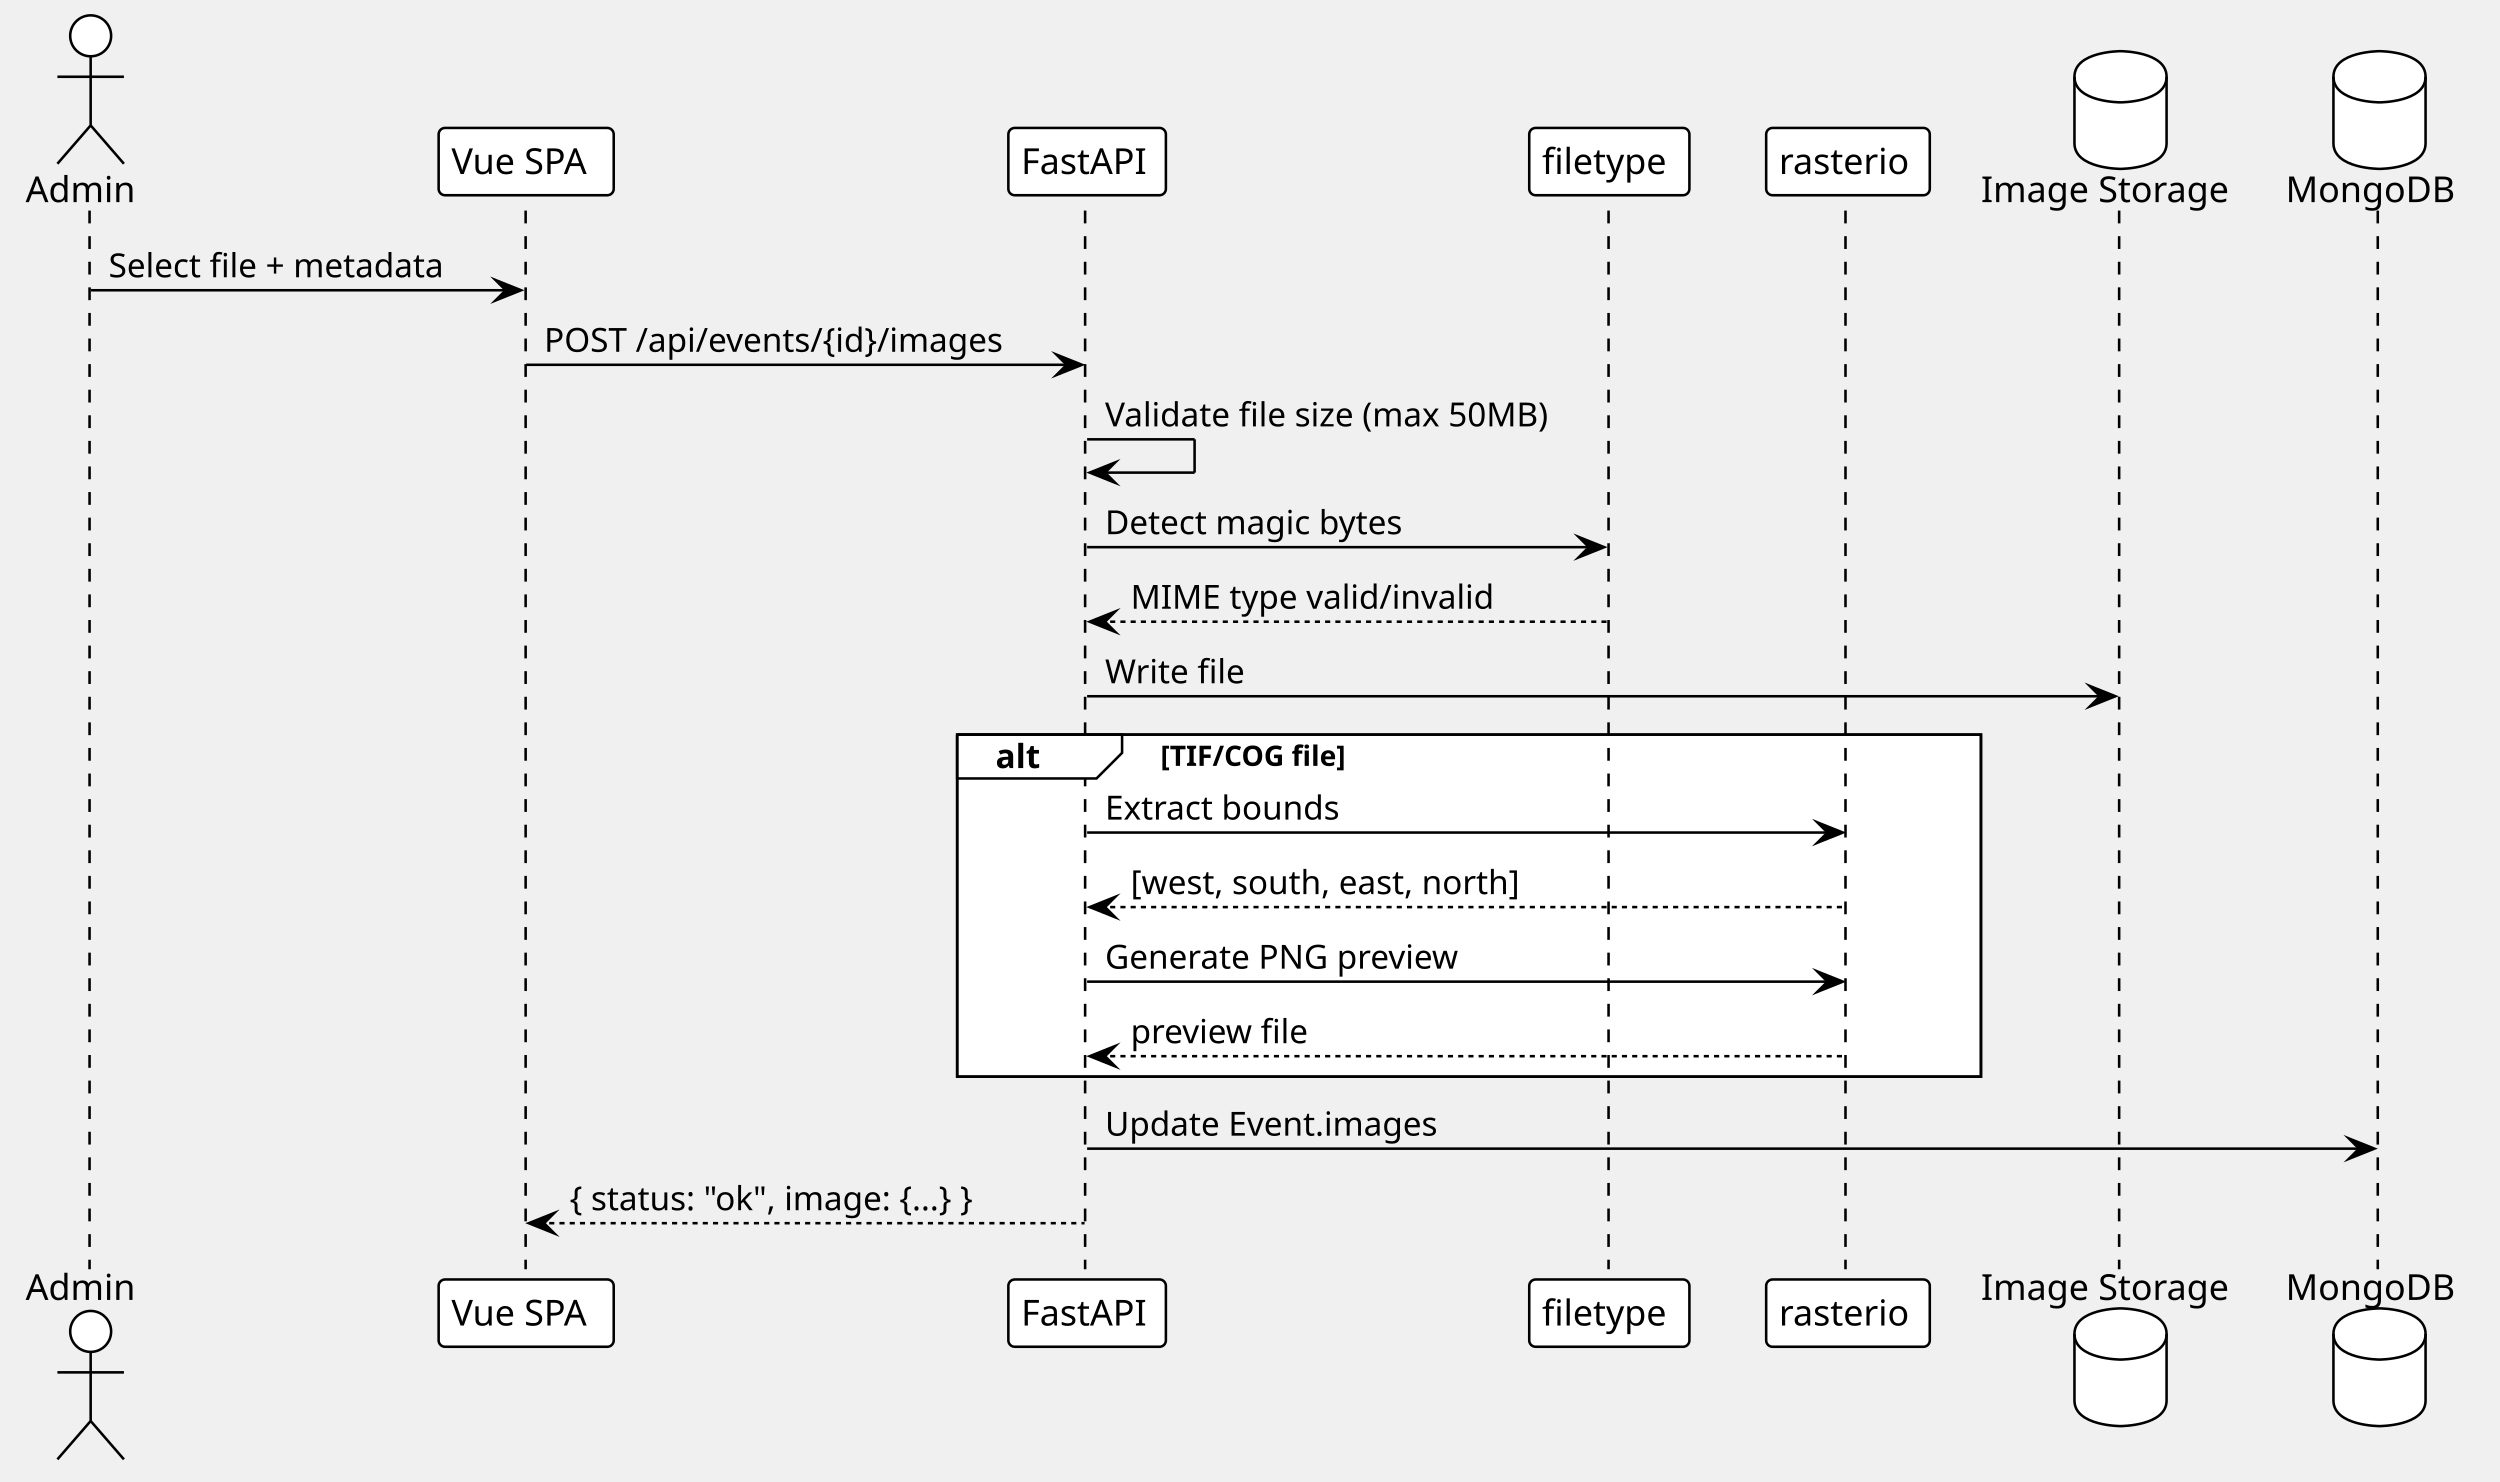
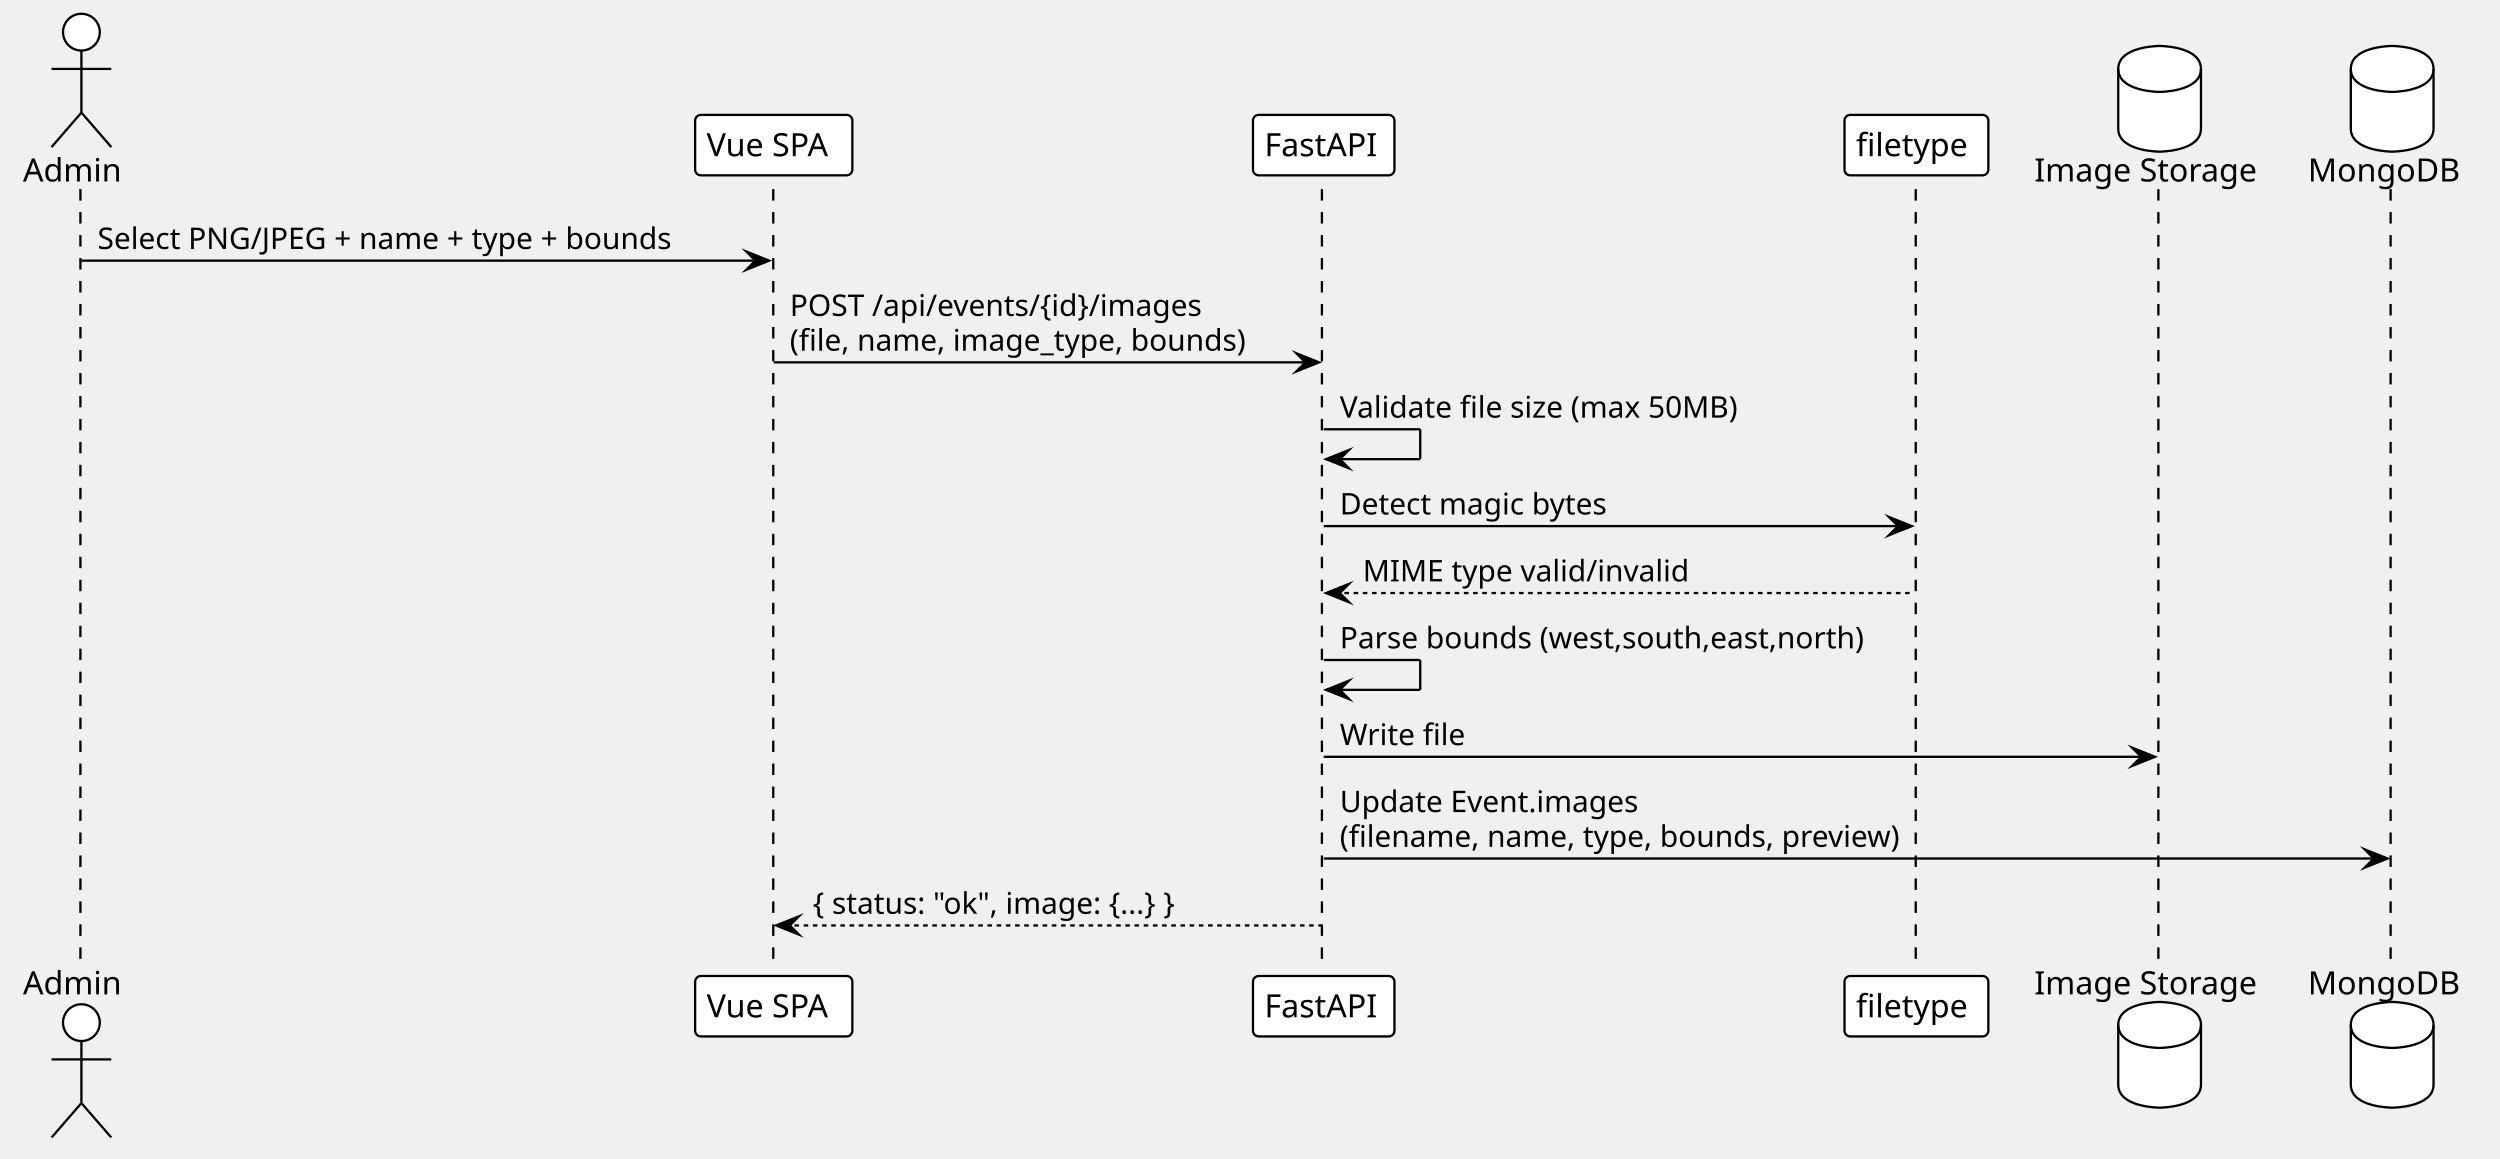
- <svg xmlns="http://www.w3.org/2000/svg" version="1.1" data-diagram-type="SEQUENCE" style="width:977px;height:579px;background:#FFFFFF;" width="977px" height="579px" viewBox="0 0 977 579" zoomAndPan="magnify" preserveAspectRatio="none" contentStyleType="text/css">
+ <svg xmlns="http://www.w3.org/2000/svg" version="1.1" data-diagram-type="SEQUENCE" style="width:1088px;height:504px;background:#FFFFFF;" width="1088px" height="504px" viewBox="0 0 1088 504" zoomAndPan="magnify" preserveAspectRatio="none" contentStyleType="text/css">
  <defs />
-   <g>
-     <rect x="374.065" y="287.094" width="400.096" height="133.664" fill="#FFFFFF" style="stroke:#000000;stroke-width:1;" />
+   <g font-family="sans-serif" lengthAdjust="spacing">
    <g class="participant-lifeline" data-qualified-name="Admin" data-entity-uid="part1" id="part1-lifeline" data-source-line="3">
      <g>
-         <rect x="31.432" y="82.297" width="8" height="413.727" fill="#000000" fill-opacity="0" />
-         <line x1="35" y1="82.297" x2="35" y2="496.023" style="stroke:#000000;stroke-width:1;stroke-dasharray:5,5;" />
+         <rect x="31.432" y="82.297" width="8" height="338.461" fill="#000" fill-opacity="0" />
+         <line x1="35" y1="82.297" x2="35" y2="420.758" style="stroke:#000;stroke-width:1;stroke-dasharray:5,5;" />
      </g>
    </g>
    <g class="participant-lifeline" data-qualified-name="Frontend" data-entity-uid="part2" id="part2-lifeline" data-source-line="4">
      <g>
-         <rect x="201.631" y="82.297" width="8" height="413.727" fill="#000000" fill-opacity="0" />
-         <line x1="205.421" y1="82.297" x2="205.421" y2="496.023" style="stroke:#000000;stroke-width:1;stroke-dasharray:5,5;" />
+         <rect x="332.736" y="82.297" width="8" height="338.461" fill="#000" fill-opacity="0" />
+         <line x1="336.526" y1="82.297" x2="336.526" y2="420.758" style="stroke:#000;stroke-width:1;stroke-dasharray:5,5;" />
      </g>
    </g>
    <g class="participant-lifeline" data-qualified-name="API" data-entity-uid="part3" id="part3-lifeline" data-source-line="5">
      <g>
-         <rect x="420.847" y="82.297" width="8" height="413.727" fill="#000000" fill-opacity="0" />
-         <line x1="424.065" y1="82.297" x2="424.065" y2="496.023" style="stroke:#000000;stroke-width:1;stroke-dasharray:5,5;" />
+         <rect x="572.08" y="82.297" width="8" height="338.461" fill="#000" fill-opacity="0" />
+         <line x1="575.298" y1="82.297" x2="575.298" y2="420.758" style="stroke:#000;stroke-width:1;stroke-dasharray:5,5;" />
      </g>
    </g>
    <g class="participant-lifeline" data-qualified-name="FT" data-entity-uid="part4" id="part4-lifeline" data-source-line="6">
      <g>
-         <rect x="624.921" y="82.297" width="8" height="413.727" fill="#000000" fill-opacity="0" />
-         <line x1="628.624" y1="82.297" x2="628.624" y2="496.023" style="stroke:#000000;stroke-width:1;stroke-dasharray:5,5;" />
+         <rect x="830.027" y="82.297" width="8" height="338.461" fill="#000" fill-opacity="0" />
+         <line x1="833.729" y1="82.297" x2="833.729" y2="420.758" style="stroke:#000;stroke-width:1;stroke-dasharray:5,5;" />
      </g>
    </g>
-     <g class="participant-lifeline" data-qualified-name="RIO" data-entity-uid="part5" id="part5-lifeline" data-source-line="7">
+     <g class="participant-lifeline" data-qualified-name="Storage" data-entity-uid="part5" id="part5-lifeline" data-source-line="7">
      <g>
-         <rect x="718.19" y="82.297" width="8" height="413.727" fill="#000000" fill-opacity="0" />
-         <line x1="721.219" y1="82.297" x2="721.219" y2="496.023" style="stroke:#000000;stroke-width:1;stroke-dasharray:5,5;" />
+         <rect x="935.861" y="82.297" width="8" height="338.461" fill="#000" fill-opacity="0" />
+         <line x1="939.325" y1="82.297" x2="939.325" y2="420.758" style="stroke:#000;stroke-width:1;stroke-dasharray:5,5;" />
      </g>
    </g>
-     <g class="participant-lifeline" data-qualified-name="Storage" data-entity-uid="part6" id="part6-lifeline" data-source-line="8">
+     <g class="participant-lifeline" data-qualified-name="DB" data-entity-uid="part6" id="part6-lifeline" data-source-line="8">
      <g>
-         <rect x="824.698" y="82.297" width="8" height="413.727" fill="#000000" fill-opacity="0" />
-         <line x1="828.162" y1="82.297" x2="828.162" y2="496.023" style="stroke:#000000;stroke-width:1;stroke-dasharray:5,5;" />
-       </g>
-     </g>
-     <g class="participant-lifeline" data-qualified-name="DB" data-entity-uid="part7" id="part7-lifeline" data-source-line="9">
-       <g>
-         <rect x="925.911" y="82.297" width="8" height="413.727" fill="#000000" fill-opacity="0" />
-         <line x1="929.234" y1="82.297" x2="929.234" y2="496.023" style="stroke:#000000;stroke-width:1;stroke-dasharray:5,5;" />
+         <rect x="1037.074" y="82.297" width="8" height="338.461" fill="#000" fill-opacity="0" />
+         <line x1="1040.397" y1="82.297" x2="1040.397" y2="420.758" style="stroke:#000;stroke-width:1;stroke-dasharray:5,5;" />
      </g>
    </g>
    <g class="participant participant-head" data-qualified-name="Admin" data-entity-uid="part1" id="part1-head" data-source-line="3">
-       <text x="10" y="78.995" fill="#000000" font-size="14" lengthAdjust="spacing" textLength="44.864" font-family="Verdana">Admin</text>
-       <ellipse cx="35.432" cy="14" rx="8" ry="8" fill="#FFFFFF" style="stroke:#000000;stroke-width:1;" />
-       <path d="M35.432,22 L35.432,49 M22.432,30 L48.432,30 M35.432,49 L22.432,64 M35.432,49 L48.432,64" style="stroke:#000000;stroke-width:1;" fill="none" />
+       <text x="10" y="78.995" fill="#000" font-size="14" textLength="44.864" font-family="Verdana">Admin</text>
+       <ellipse cx="35.432" cy="14" rx="8" ry="8" fill="#FFF" style="stroke:#000;stroke-width:1;" />
+       <path d="M35.432,22 L35.432,49 M22.432,30 L48.432,30 M35.432,49 L22.432,64 M35.432,49 L48.432,64" style="stroke:#000;stroke-width:1;" fill="none" />
    </g>
    <g class="participant participant-tail" data-qualified-name="Admin" data-entity-uid="part1" id="part1-tail" data-source-line="3">
-       <text x="10" y="508.019" fill="#000000" font-size="14" lengthAdjust="spacing" textLength="44.864" font-family="Verdana">Admin</text>
-       <ellipse cx="35.432" cy="520.32" rx="8" ry="8" fill="#FFFFFF" style="stroke:#000000;stroke-width:1;" />
-       <path d="M35.432,528.32 L35.432,555.32 M22.432,536.32 L48.432,536.32 M35.432,555.32 L22.432,570.32 M35.432,555.32 L48.432,570.32" style="stroke:#000000;stroke-width:1;" fill="none" />
+       <text x="10" y="432.753" fill="#000" font-size="14" textLength="44.864" font-family="Verdana">Admin</text>
+       <ellipse cx="35.432" cy="445.055" rx="8" ry="8" fill="#FFF" style="stroke:#000;stroke-width:1;" />
+       <path d="M35.432,453.055 L35.432,480.055 M22.432,461.055 L48.432,461.055 M35.432,480.055 L22.432,495.055 M35.432,480.055 L48.432,495.055" style="stroke:#000;stroke-width:1;" fill="none" />
    </g>
    <g class="participant participant-head" data-qualified-name="Frontend" data-entity-uid="part2" id="part2-head" data-source-line="4">
-       <rect x="171.421" y="50" width="68.42" height="26.297" fill="#FFFFFF" style="stroke:#000000;stroke-width:1;" rx="2.5" ry="2.5" />
-       <text x="176.421" y="67.995" fill="#000000" font-size="14" lengthAdjust="spacing" textLength="58.42" font-family="Verdana">Vue SPA</text>
+       <rect x="302.526" y="50" width="68.42" height="26.297" fill="#FFF" style="stroke:#000;stroke-width:1;" rx="2.5" ry="2.5" />
+       <text x="307.526" y="67.995" fill="#000" font-size="14" textLength="58.42" font-family="Verdana">Vue SPA</text>
    </g>
    <g class="participant participant-tail" data-qualified-name="Frontend" data-entity-uid="part2" id="part2-tail" data-source-line="4">
-       <rect x="171.421" y="500.023" width="68.42" height="26.297" fill="#FFFFFF" style="stroke:#000000;stroke-width:1;" rx="2.5" ry="2.5" />
-       <text x="176.421" y="518.019" fill="#000000" font-size="14" lengthAdjust="spacing" textLength="58.42" font-family="Verdana">Vue SPA</text>
+       <rect x="302.526" y="424.758" width="68.42" height="26.297" fill="#FFF" style="stroke:#000;stroke-width:1;" rx="2.5" ry="2.5" />
+       <text x="307.526" y="442.753" fill="#000" font-size="14" textLength="58.42" font-family="Verdana">Vue SPA</text>
    </g>
    <g class="participant participant-head" data-qualified-name="API" data-entity-uid="part3" id="part3-head" data-source-line="5">
-       <rect x="394.065" y="50" width="61.563" height="26.297" fill="#FFFFFF" style="stroke:#000000;stroke-width:1;" rx="2.5" ry="2.5" />
-       <text x="399.065" y="67.995" fill="#000000" font-size="14" lengthAdjust="spacing" textLength="51.563" font-family="Verdana">FastAPI</text>
+       <rect x="545.298" y="50" width="61.563" height="26.297" fill="#FFF" style="stroke:#000;stroke-width:1;" rx="2.5" ry="2.5" />
+       <text x="550.298" y="67.995" fill="#000" font-size="14" textLength="51.563" font-family="Verdana">FastAPI</text>
    </g>
    <g class="participant participant-tail" data-qualified-name="API" data-entity-uid="part3" id="part3-tail" data-source-line="5">
-       <rect x="394.065" y="500.023" width="61.563" height="26.297" fill="#FFFFFF" style="stroke:#000000;stroke-width:1;" rx="2.5" ry="2.5" />
-       <text x="399.065" y="518.019" fill="#000000" font-size="14" lengthAdjust="spacing" textLength="51.563" font-family="Verdana">FastAPI</text>
+       <rect x="545.298" y="424.758" width="61.563" height="26.297" fill="#FFF" style="stroke:#000;stroke-width:1;" rx="2.5" ry="2.5" />
+       <text x="550.298" y="442.753" fill="#000" font-size="14" textLength="51.563" font-family="Verdana">FastAPI</text>
    </g>
    <g class="participant participant-head" data-qualified-name="FT" data-entity-uid="part4" id="part4-head" data-source-line="6">
-       <rect x="597.624" y="50" width="62.596" height="26.297" fill="#FFFFFF" style="stroke:#000000;stroke-width:1;" rx="2.5" ry="2.5" />
-       <text x="602.624" y="67.995" fill="#000000" font-size="14" lengthAdjust="spacing" textLength="52.596" font-family="Verdana">filetype</text>
+       <rect x="802.729" y="50" width="62.596" height="26.297" fill="#FFF" style="stroke:#000;stroke-width:1;" rx="2.5" ry="2.5" />
+       <text x="807.729" y="67.995" fill="#000" font-size="14" textLength="52.596" font-family="Verdana">filetype</text>
    </g>
    <g class="participant participant-tail" data-qualified-name="FT" data-entity-uid="part4" id="part4-tail" data-source-line="6">
-       <rect x="597.624" y="500.023" width="62.596" height="26.297" fill="#FFFFFF" style="stroke:#000000;stroke-width:1;" rx="2.5" ry="2.5" />
-       <text x="602.624" y="518.019" fill="#000000" font-size="14" lengthAdjust="spacing" textLength="52.596" font-family="Verdana">filetype</text>
+       <rect x="802.729" y="424.758" width="62.596" height="26.297" fill="#FFF" style="stroke:#000;stroke-width:1;" rx="2.5" ry="2.5" />
+       <text x="807.729" y="442.753" fill="#000" font-size="14" textLength="52.596" font-family="Verdana">filetype</text>
    </g>
-     <g class="participant participant-head" data-qualified-name="RIO" data-entity-uid="part5" id="part5-head" data-source-line="7">
-       <rect x="690.219" y="50" width="63.942" height="26.297" fill="#FFFFFF" style="stroke:#000000;stroke-width:1;" rx="2.5" ry="2.5" />
-       <text x="695.219" y="67.995" fill="#000000" font-size="14" lengthAdjust="spacing" textLength="53.942" font-family="Verdana">rasterio</text>
+     <g class="participant participant-head" data-qualified-name="Storage" data-entity-uid="part5" id="part5-head" data-source-line="7">
+       <text x="885.325" y="78.995" fill="#000" font-size="14" textLength="103.072" font-family="Verdana">Image Storage</text>
+       <path d="M921.861,30 C921.861,20 939.861,20 939.861,20 C939.861,20 957.861,20 957.861,30 L957.861,56 C957.861,66 939.861,66 939.861,66 C939.861,66 921.861,66 921.861,56 L921.861,30" style="stroke:#000;stroke-width:1;" fill="#FFF" />
+       <path d="M921.861,30 C921.861,40 939.861,40 939.861,40 C939.861,40 957.861,40 957.861,30" style="stroke:#000;stroke-width:1;" fill="none" />
    </g>
-     <g class="participant participant-tail" data-qualified-name="RIO" data-entity-uid="part5" id="part5-tail" data-source-line="7">
-       <rect x="690.219" y="500.023" width="63.942" height="26.297" fill="#FFFFFF" style="stroke:#000000;stroke-width:1;" rx="2.5" ry="2.5" />
-       <text x="695.219" y="518.019" fill="#000000" font-size="14" lengthAdjust="spacing" textLength="53.942" font-family="Verdana">rasterio</text>
+     <g class="participant participant-tail" data-qualified-name="Storage" data-entity-uid="part5" id="part5-tail" data-source-line="7">
+       <text x="885.325" y="432.753" fill="#000" font-size="14" textLength="103.072" font-family="Verdana">Image Storage</text>
+       <path d="M921.861,446.055 C921.861,436.055 939.861,436.055 939.861,436.055 C939.861,436.055 957.861,436.055 957.861,446.055 L957.861,472.055 C957.861,482.055 939.861,482.055 939.861,482.055 C939.861,482.055 921.861,482.055 921.861,472.055 L921.861,446.055" style="stroke:#000;stroke-width:1;" fill="#FFF" />
+       <path d="M921.861,446.055 C921.861,456.055 939.861,456.055 939.861,456.055 C939.861,456.055 957.861,456.055 957.861,446.055" style="stroke:#000;stroke-width:1;" fill="none" />
    </g>
-     <g class="participant participant-head" data-qualified-name="Storage" data-entity-uid="part6" id="part6-head" data-source-line="8">
-       <text x="774.162" y="78.995" fill="#000000" font-size="14" lengthAdjust="spacing" textLength="103.072" font-family="Verdana">Image Storage</text>
-       <path d="M810.698,30 C810.698,20 828.698,20 828.698,20 C828.698,20 846.698,20 846.698,30 L846.698,56 C846.698,66 828.698,66 828.698,66 C828.698,66 810.698,66 810.698,56 L810.698,30" style="stroke:#000000;stroke-width:1;" fill="#FFFFFF" />
-       <path d="M810.698,30 C810.698,40 828.698,40 828.698,40 C828.698,40 846.698,40 846.698,30" style="stroke:#000000;stroke-width:1;" fill="none" />
+     <g class="participant participant-head" data-qualified-name="DB" data-entity-uid="part6" id="part6-head" data-source-line="8">
+       <text x="1004.397" y="78.995" fill="#000" font-size="14" textLength="67.354" font-family="Verdana">MongoDB</text>
+       <path d="M1023.074,30 C1023.074,20 1041.074,20 1041.074,20 C1041.074,20 1059.074,20 1059.074,30 L1059.074,56 C1059.074,66 1041.074,66 1041.074,66 C1041.074,66 1023.074,66 1023.074,56 L1023.074,30" style="stroke:#000;stroke-width:1;" fill="#FFF" />
+       <path d="M1023.074,30 C1023.074,40 1041.074,40 1041.074,40 C1041.074,40 1059.074,40 1059.074,30" style="stroke:#000;stroke-width:1;" fill="none" />
    </g>
-     <g class="participant participant-tail" data-qualified-name="Storage" data-entity-uid="part6" id="part6-tail" data-source-line="8">
-       <text x="774.162" y="508.019" fill="#000000" font-size="14" lengthAdjust="spacing" textLength="103.072" font-family="Verdana">Image Storage</text>
-       <path d="M810.698,521.32 C810.698,511.32 828.698,511.32 828.698,511.32 C828.698,511.32 846.698,511.32 846.698,521.32 L846.698,547.32 C846.698,557.32 828.698,557.32 828.698,557.32 C828.698,557.32 810.698,557.32 810.698,547.32 L810.698,521.32" style="stroke:#000000;stroke-width:1;" fill="#FFFFFF" />
-       <path d="M810.698,521.32 C810.698,531.32 828.698,531.32 828.698,531.32 C828.698,531.32 846.698,531.32 846.698,521.32" style="stroke:#000000;stroke-width:1;" fill="none" />
+     <g class="participant participant-tail" data-qualified-name="DB" data-entity-uid="part6" id="part6-tail" data-source-line="8">
+       <text x="1004.397" y="432.753" fill="#000" font-size="14" textLength="67.354" font-family="Verdana">MongoDB</text>
+       <path d="M1023.074,446.055 C1023.074,436.055 1041.074,436.055 1041.074,436.055 C1041.074,436.055 1059.074,436.055 1059.074,446.055 L1059.074,472.055 C1059.074,482.055 1041.074,482.055 1041.074,482.055 C1041.074,482.055 1023.074,482.055 1023.074,472.055 L1023.074,446.055" style="stroke:#000;stroke-width:1;" fill="#FFF" />
+       <path d="M1023.074,446.055 C1023.074,456.055 1041.074,456.055 1041.074,456.055 C1041.074,456.055 1059.074,456.055 1059.074,446.055" style="stroke:#000;stroke-width:1;" fill="none" />
    </g>
-     <g class="participant participant-head" data-qualified-name="DB" data-entity-uid="part7" id="part7-head" data-source-line="9">
-       <text x="893.234" y="78.995" fill="#000000" font-size="14" lengthAdjust="spacing" textLength="67.355" font-family="Verdana">MongoDB</text>
-       <path d="M911.911,30 C911.911,20 929.911,20 929.911,20 C929.911,20 947.911,20 947.911,30 L947.911,56 C947.911,66 929.911,66 929.911,66 C929.911,66 911.911,66 911.911,56 L911.911,30" style="stroke:#000000;stroke-width:1;" fill="#FFFFFF" />
-       <path d="M911.911,30 C911.911,40 929.911,40 929.911,40 C929.911,40 947.911,40 947.911,30" style="stroke:#000000;stroke-width:1;" fill="none" />
+     <g class="message" data-entity-1="part1" data-entity-2="part2" id="msg1" data-source-line="10">
+       <polygon points="324.736,109.43,334.736,113.43,324.736,117.43,328.736,113.43" fill="#000" style="stroke:#000;stroke-width:1;stroke-linejoin:miter;stroke-miterlimit:10;" />
+       <line x1="35.432" y1="113.43" x2="330.736" y2="113.43" style="stroke:#000;stroke-width:1;" />
+       <text x="42.432" y="108.364" fill="#000" font-size="13" textLength="277.304" font-family="Verdana">Select PNG/JPEG + name + type + bounds</text>
    </g>
-     <g class="participant participant-tail" data-qualified-name="DB" data-entity-uid="part7" id="part7-tail" data-source-line="9">
-       <text x="893.234" y="508.019" fill="#000000" font-size="14" lengthAdjust="spacing" textLength="67.355" font-family="Verdana">MongoDB</text>
-       <path d="M911.911,521.32 C911.911,511.32 929.911,511.32 929.911,511.32 C929.911,511.32 947.911,511.32 947.911,521.32 L947.911,547.32 C947.911,557.32 929.911,557.32 929.911,557.32 C929.911,557.32 911.911,557.32 911.911,547.32 L911.911,521.32" style="stroke:#000000;stroke-width:1;" fill="#FFFFFF" />
-       <path d="M911.911,521.32 C911.911,531.32 929.911,531.32 929.911,531.32 C929.911,531.32 947.911,531.32 947.911,521.32" style="stroke:#000000;stroke-width:1;" fill="none" />
+     <g class="message" data-entity-1="part2" data-entity-2="part3" id="msg2" data-source-line="11">
+       <polygon points="564.08,153.695,574.08,157.695,564.08,161.695,568.08,157.695" fill="#000" style="stroke:#000;stroke-width:1;stroke-linejoin:miter;stroke-miterlimit:10;" />
+       <line x1="336.736" y1="157.695" x2="570.08" y2="157.695" style="stroke:#000;stroke-width:1;" />
+       <text x="343.736" y="137.497" fill="#000" font-size="13" textLength="195.216" font-family="Verdana">POST /api/events/{id}/images</text>
+       <text x="343.736" y="152.629" fill="#000" font-size="13" textLength="215.344" font-family="Verdana">(file, name, image_type, bounds)</text>
    </g>
-     <g class="message" data-entity-1="part1" data-entity-2="part2" id="msg1" data-source-line="11">
-       <polygon points="193.631,109.43,203.631,113.43,193.631,117.43,197.631,113.43" fill="#000000" style="stroke:#000000;stroke-width:1;stroke-linejoin:miter;stroke-miterlimit:10;" />
-       <line x1="35.432" y1="113.43" x2="199.631" y2="113.43" style="stroke:#000000;stroke-width:1;" />
-       <text x="42.432" y="108.364" fill="#000000" font-size="13" lengthAdjust="spacing" textLength="146.199" font-family="Verdana">Select file + metadata</text>
+     <g class="message" data-entity-1="part3" data-entity-2="part3" id="msg3" data-source-line="13">
+       <line x1="576.08" y1="186.828" x2="618.08" y2="186.828" style="stroke:#000;stroke-width:1;" />
+       <line x1="618.08" y1="186.828" x2="618.08" y2="199.828" style="stroke:#000;stroke-width:1;" />
+       <line x1="577.08" y1="199.828" x2="618.08" y2="199.828" style="stroke:#000;stroke-width:1;" />
+       <polygon points="587.08,195.828,577.08,199.828,587.08,203.828,583.08,199.828" fill="#000" style="stroke:#000;stroke-width:1;stroke-linejoin:miter;stroke-miterlimit:10;" />
+       <text x="583.08" y="181.762" fill="#000" font-size="13" textLength="190.074" font-family="Verdana">Validate file size (max 50MB)</text>
    </g>
-     <g class="message" data-entity-1="part2" data-entity-2="part3" id="msg2" data-source-line="12">
-       <polygon points="412.847,138.562,422.847,142.562,412.847,146.562,416.847,142.562" fill="#000000" style="stroke:#000000;stroke-width:1;stroke-linejoin:miter;stroke-miterlimit:10;" />
-       <line x1="205.631" y1="142.562" x2="418.847" y2="142.562" style="stroke:#000000;stroke-width:1;" />
-       <text x="212.631" y="137.497" fill="#000000" font-size="13" lengthAdjust="spacing" textLength="195.216" font-family="Verdana">POST /api/events/{id}/images</text>
+     <g class="message" data-entity-1="part3" data-entity-2="part4" id="msg4" data-source-line="14">
+       <polygon points="822.027,224.961,832.027,228.961,822.027,232.961,826.027,228.961" fill="#000" style="stroke:#000;stroke-width:1;stroke-linejoin:miter;stroke-miterlimit:10;" />
+       <line x1="576.08" y1="228.961" x2="828.027" y2="228.961" style="stroke:#000;stroke-width:1;" />
+       <text x="583.08" y="223.895" fill="#000" font-size="13" textLength="127.067" font-family="Verdana">Detect magic bytes</text>
    </g>
-     <g class="message" data-entity-1="part3" data-entity-2="part3" id="msg3" data-source-line="14">
-       <line x1="424.847" y1="171.695" x2="466.847" y2="171.695" style="stroke:#000000;stroke-width:1;" />
-       <line x1="466.847" y1="171.695" x2="466.847" y2="184.695" style="stroke:#000000;stroke-width:1;" />
-       <line x1="425.847" y1="184.695" x2="466.847" y2="184.695" style="stroke:#000000;stroke-width:1;" />
-       <polygon points="435.847,180.695,425.847,184.695,435.847,188.695,431.847,184.695" fill="#000000" style="stroke:#000000;stroke-width:1;stroke-linejoin:miter;stroke-miterlimit:10;" />
-       <text x="431.847" y="166.629" fill="#000000" font-size="13" lengthAdjust="spacing" textLength="190.074" font-family="Verdana">Validate file size (max 50MB)</text>
+     <g class="message" data-entity-1="part4" data-entity-2="part3" id="msg5" data-source-line="15">
+       <polygon points="587.08,254.094,577.08,258.094,587.08,262.094,583.08,258.094" fill="#000" style="stroke:#000;stroke-width:1;stroke-linejoin:miter;stroke-miterlimit:10;" />
+       <line x1="581.08" y1="258.094" x2="833.027" y2="258.094" style="stroke:#000;stroke-width:1;stroke-dasharray:2,2;" />
+       <text x="593.08" y="253.028" fill="#000" font-size="13" textLength="150.287" font-family="Verdana">MIME type valid/invalid</text>
    </g>
-     <g class="message" data-entity-1="part3" data-entity-2="part4" id="msg4" data-source-line="15">
-       <polygon points="616.921,209.828,626.921,213.828,616.921,217.828,620.921,213.828" fill="#000000" style="stroke:#000000;stroke-width:1;stroke-linejoin:miter;stroke-miterlimit:10;" />
-       <line x1="424.847" y1="213.828" x2="622.921" y2="213.828" style="stroke:#000000;stroke-width:1;" />
-       <text x="431.847" y="208.762" fill="#000000" font-size="13" lengthAdjust="spacing" textLength="127.067" font-family="Verdana">Detect magic bytes</text>
+     <g class="message" data-entity-1="part3" data-entity-2="part3" id="msg6" data-source-line="17">
+       <line x1="576.08" y1="287.227" x2="618.08" y2="287.227" style="stroke:#000;stroke-width:1;" />
+       <line x1="618.08" y1="287.227" x2="618.08" y2="300.227" style="stroke:#000;stroke-width:1;" />
+       <line x1="577.08" y1="300.227" x2="618.08" y2="300.227" style="stroke:#000;stroke-width:1;" />
+       <polygon points="587.08,296.227,577.08,300.227,587.08,304.227,583.08,300.227" fill="#000" style="stroke:#000;stroke-width:1;stroke-linejoin:miter;stroke-miterlimit:10;" />
+       <text x="583.08" y="282.161" fill="#000" font-size="13" textLength="243.947" font-family="Verdana">Parse bounds (west,south,east,north)</text>
    </g>
-     <g class="message" data-entity-1="part4" data-entity-2="part3" id="msg5" data-source-line="16">
-       <polygon points="435.847,238.961,425.847,242.961,435.847,246.961,431.847,242.961" fill="#000000" style="stroke:#000000;stroke-width:1;stroke-linejoin:miter;stroke-miterlimit:10;" />
-       <line x1="429.847" y1="242.961" x2="627.921" y2="242.961" style="stroke:#000000;stroke-width:1;stroke-dasharray:2,2;" />
-       <text x="441.847" y="237.895" fill="#000000" font-size="13" lengthAdjust="spacing" textLength="150.287" font-family="Verdana">MIME type valid/invalid</text>
+     <g class="message" data-entity-1="part3" data-entity-2="part5" id="msg7" data-source-line="19">
+       <polygon points="927.861,325.359,937.861,329.359,927.861,333.359,931.861,329.359" fill="#000" style="stroke:#000;stroke-width:1;stroke-linejoin:miter;stroke-miterlimit:10;" />
+       <line x1="576.08" y1="329.359" x2="933.861" y2="329.359" style="stroke:#000;stroke-width:1;" />
+       <text x="583.08" y="324.293" fill="#000" font-size="13" textLength="58.836" font-family="Verdana">Write file</text>
    </g>
-     <g class="message" data-entity-1="part3" data-entity-2="part6" id="msg6" data-source-line="18">
-       <polygon points="816.698,268.094,826.698,272.094,816.698,276.094,820.698,272.094" fill="#000000" style="stroke:#000000;stroke-width:1;stroke-linejoin:miter;stroke-miterlimit:10;" />
-       <line x1="424.847" y1="272.094" x2="822.698" y2="272.094" style="stroke:#000000;stroke-width:1;" />
-       <text x="431.847" y="267.028" fill="#000000" font-size="13" lengthAdjust="spacing" textLength="58.836" font-family="Verdana">Write file</text>
+     <g class="message" data-entity-1="part3" data-entity-2="part6" id="msg8" data-source-line="21">
+       <polygon points="1029.074,369.625,1039.074,373.625,1029.074,377.625,1033.074,373.625" fill="#000" style="stroke:#000;stroke-width:1;stroke-linejoin:miter;stroke-miterlimit:10;" />
+       <line x1="576.08" y1="373.625" x2="1035.074" y2="373.625" style="stroke:#000;stroke-width:1;" />
+       <text x="583.08" y="353.426" fill="#000" font-size="13" textLength="139.852" font-family="Verdana">Update Event.images</text>
+       <text x="583.08" y="368.559" fill="#000" font-size="13" textLength="265.015" font-family="Verdana">(filename, name, type, bounds, preview)</text>
    </g>
-     <path d="M374.065,287.094 L438.508,287.094 L438.508,294.227 L428.508,304.227 L374.065,304.227 L374.065,287.094" style="stroke:#000000;stroke-width:1;" fill="#FFFFFF" />
-     <rect x="374.065" y="287.094" width="400.096" height="133.664" fill="none" style="stroke:#000000;stroke-width:1;" />
-     <text x="389.065" y="300.161" fill="#000000" font-size="13" lengthAdjust="spacing" textLength="19.443" font-weight="700" font-family="Verdana">alt</text>
-     <text x="453.508" y="299.304" fill="#000000" font-size="11" lengthAdjust="spacing" textLength="83.252" font-weight="700" font-family="Verdana">[TIF/COG file]</text>
-     <g class="message" data-entity-1="part3" data-entity-2="part5" id="msg7" data-source-line="21">
-       <polygon points="710.19,321.359,720.19,325.359,710.19,329.359,714.19,325.359" fill="#000000" style="stroke:#000000;stroke-width:1;stroke-linejoin:miter;stroke-miterlimit:10;" />
-       <line x1="424.847" y1="325.359" x2="716.19" y2="325.359" style="stroke:#000000;stroke-width:1;" />
-       <text x="431.847" y="320.293" fill="#000000" font-size="13" lengthAdjust="spacing" textLength="98.401" font-family="Verdana">Extract bounds</text>
-     </g>
-     <g class="message" data-entity-1="part5" data-entity-2="part3" id="msg8" data-source-line="22">
-       <polygon points="435.847,350.492,425.847,354.492,435.847,358.492,431.847,354.492" fill="#000000" style="stroke:#000000;stroke-width:1;stroke-linejoin:miter;stroke-miterlimit:10;" />
-       <line x1="429.847" y1="354.492" x2="721.19" y2="354.492" style="stroke:#000000;stroke-width:1;stroke-dasharray:2,2;" />
-       <text x="441.847" y="349.426" fill="#000000" font-size="13" lengthAdjust="spacing" textLength="164.449" font-family="Verdana">[west, south, east, north]</text>
-     </g>
-     <g class="message" data-entity-1="part3" data-entity-2="part5" id="msg9" data-source-line="23">
-       <polygon points="710.19,379.625,720.19,383.625,710.19,387.625,714.19,383.625" fill="#000000" style="stroke:#000000;stroke-width:1;stroke-linejoin:miter;stroke-miterlimit:10;" />
-       <line x1="424.847" y1="383.625" x2="716.19" y2="383.625" style="stroke:#000000;stroke-width:1;" />
-       <text x="431.847" y="378.559" fill="#000000" font-size="13" lengthAdjust="spacing" textLength="148.148" font-family="Verdana">Generate PNG preview</text>
-     </g>
-     <g class="message" data-entity-1="part5" data-entity-2="part3" id="msg10" data-source-line="24">
-       <polygon points="435.847,408.758,425.847,412.758,435.847,416.758,431.847,412.758" fill="#000000" style="stroke:#000000;stroke-width:1;stroke-linejoin:miter;stroke-miterlimit:10;" />
-       <line x1="429.847" y1="412.758" x2="721.19" y2="412.758" style="stroke:#000000;stroke-width:1;stroke-dasharray:2,2;" />
-       <text x="441.847" y="407.692" fill="#000000" font-size="13" lengthAdjust="spacing" textLength="75.461" font-family="Verdana">preview file</text>
-     </g>
-     <g class="message" data-entity-1="part3" data-entity-2="part7" id="msg11" data-source-line="27">
-       <polygon points="917.911,444.891,927.911,448.891,917.911,452.891,921.911,448.891" fill="#000000" style="stroke:#000000;stroke-width:1;stroke-linejoin:miter;stroke-miterlimit:10;" />
-       <line x1="424.847" y1="448.891" x2="923.911" y2="448.891" style="stroke:#000000;stroke-width:1;" />
-       <text x="431.847" y="443.825" fill="#000000" font-size="13" lengthAdjust="spacing" textLength="139.852" font-family="Verdana">Update Event.images</text>
-     </g>
-     <g class="message" data-entity-1="part3" data-entity-2="part2" id="msg12" data-source-line="28">
-       <polygon points="216.631,474.023,206.631,478.023,216.631,482.023,212.631,478.023" fill="#000000" style="stroke:#000000;stroke-width:1;stroke-linejoin:miter;stroke-miterlimit:10;" />
-       <line x1="210.631" y1="478.023" x2="423.847" y2="478.023" style="stroke:#000000;stroke-width:1;stroke-dasharray:2,2;" />
-       <text x="222.631" y="472.957" fill="#000000" font-size="13" lengthAdjust="spacing" textLength="186.913" font-family="Verdana">{ status: "ok", image: {...} }</text>
+     <g class="message" data-entity-1="part3" data-entity-2="part2" id="msg9" data-source-line="22">
+       <polygon points="347.736,398.758,337.736,402.758,347.736,406.758,343.736,402.758" fill="#000" style="stroke:#000;stroke-width:1;stroke-linejoin:miter;stroke-miterlimit:10;" />
+       <line x1="341.736" y1="402.758" x2="575.08" y2="402.758" style="stroke:#000;stroke-width:1;stroke-dasharray:2,2;" />
+       <text x="353.736" y="397.692" fill="#000" font-size="13" textLength="186.913" font-family="Verdana">{ status: "ok", image: {...} }</text>
    </g>
  </g>
</svg>
